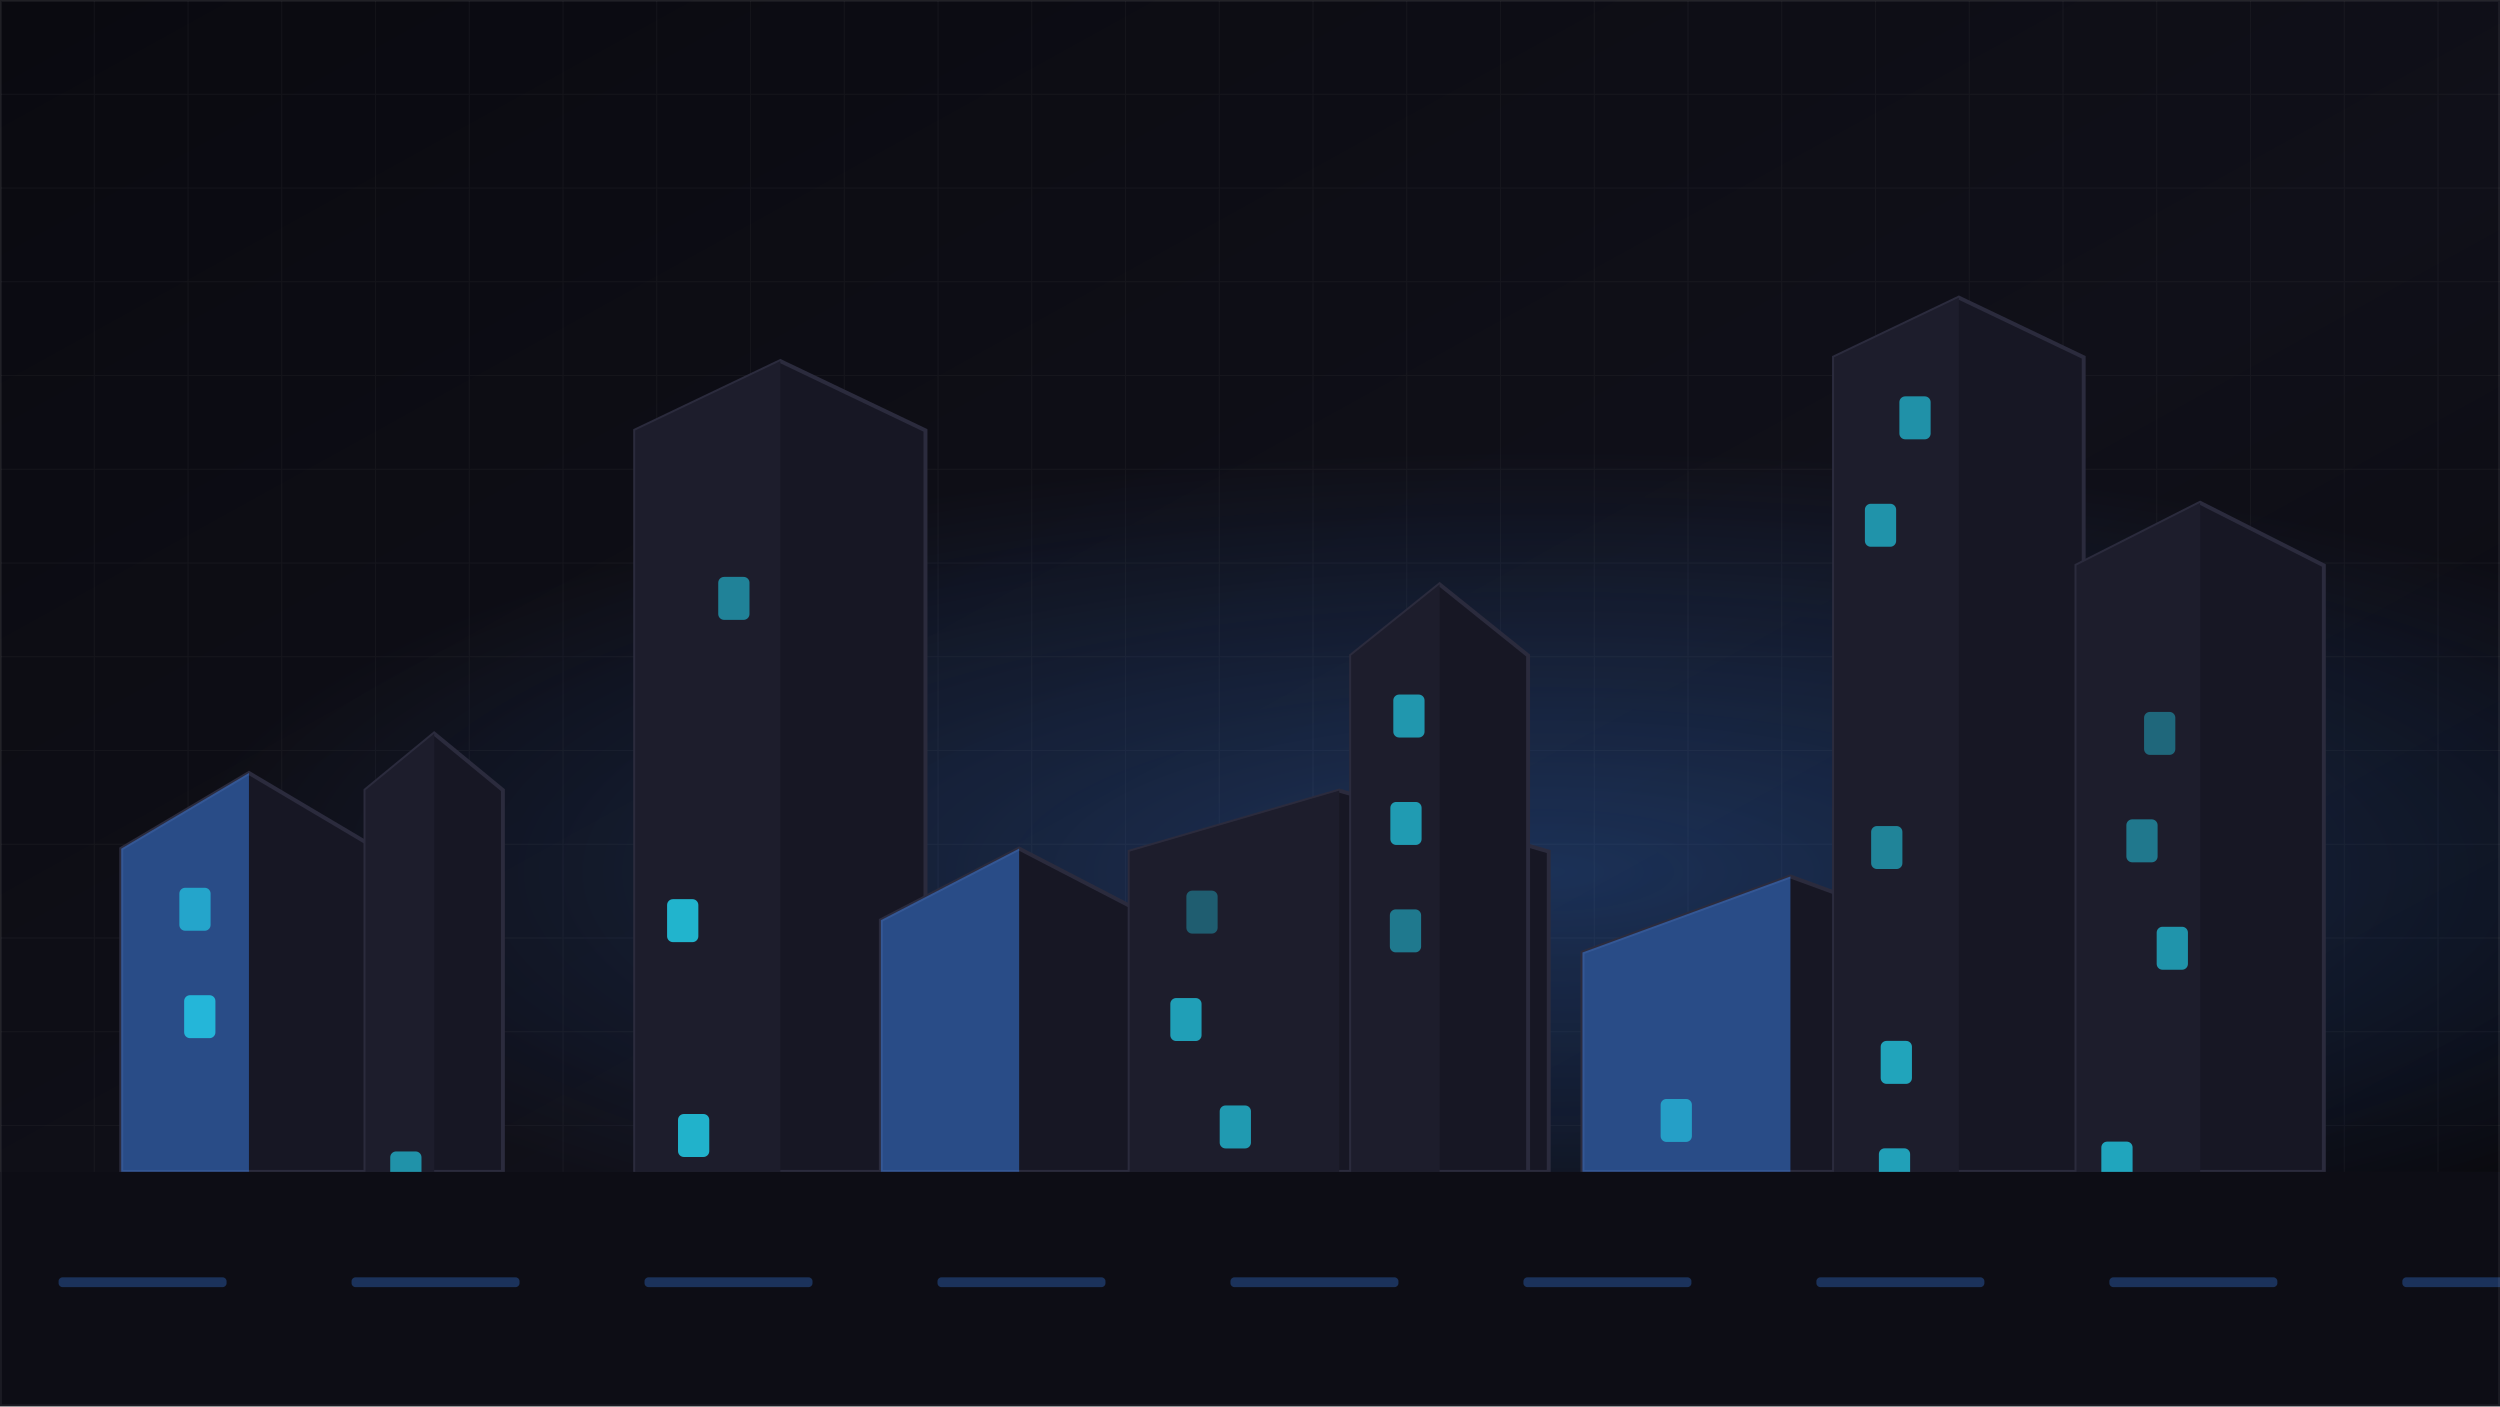
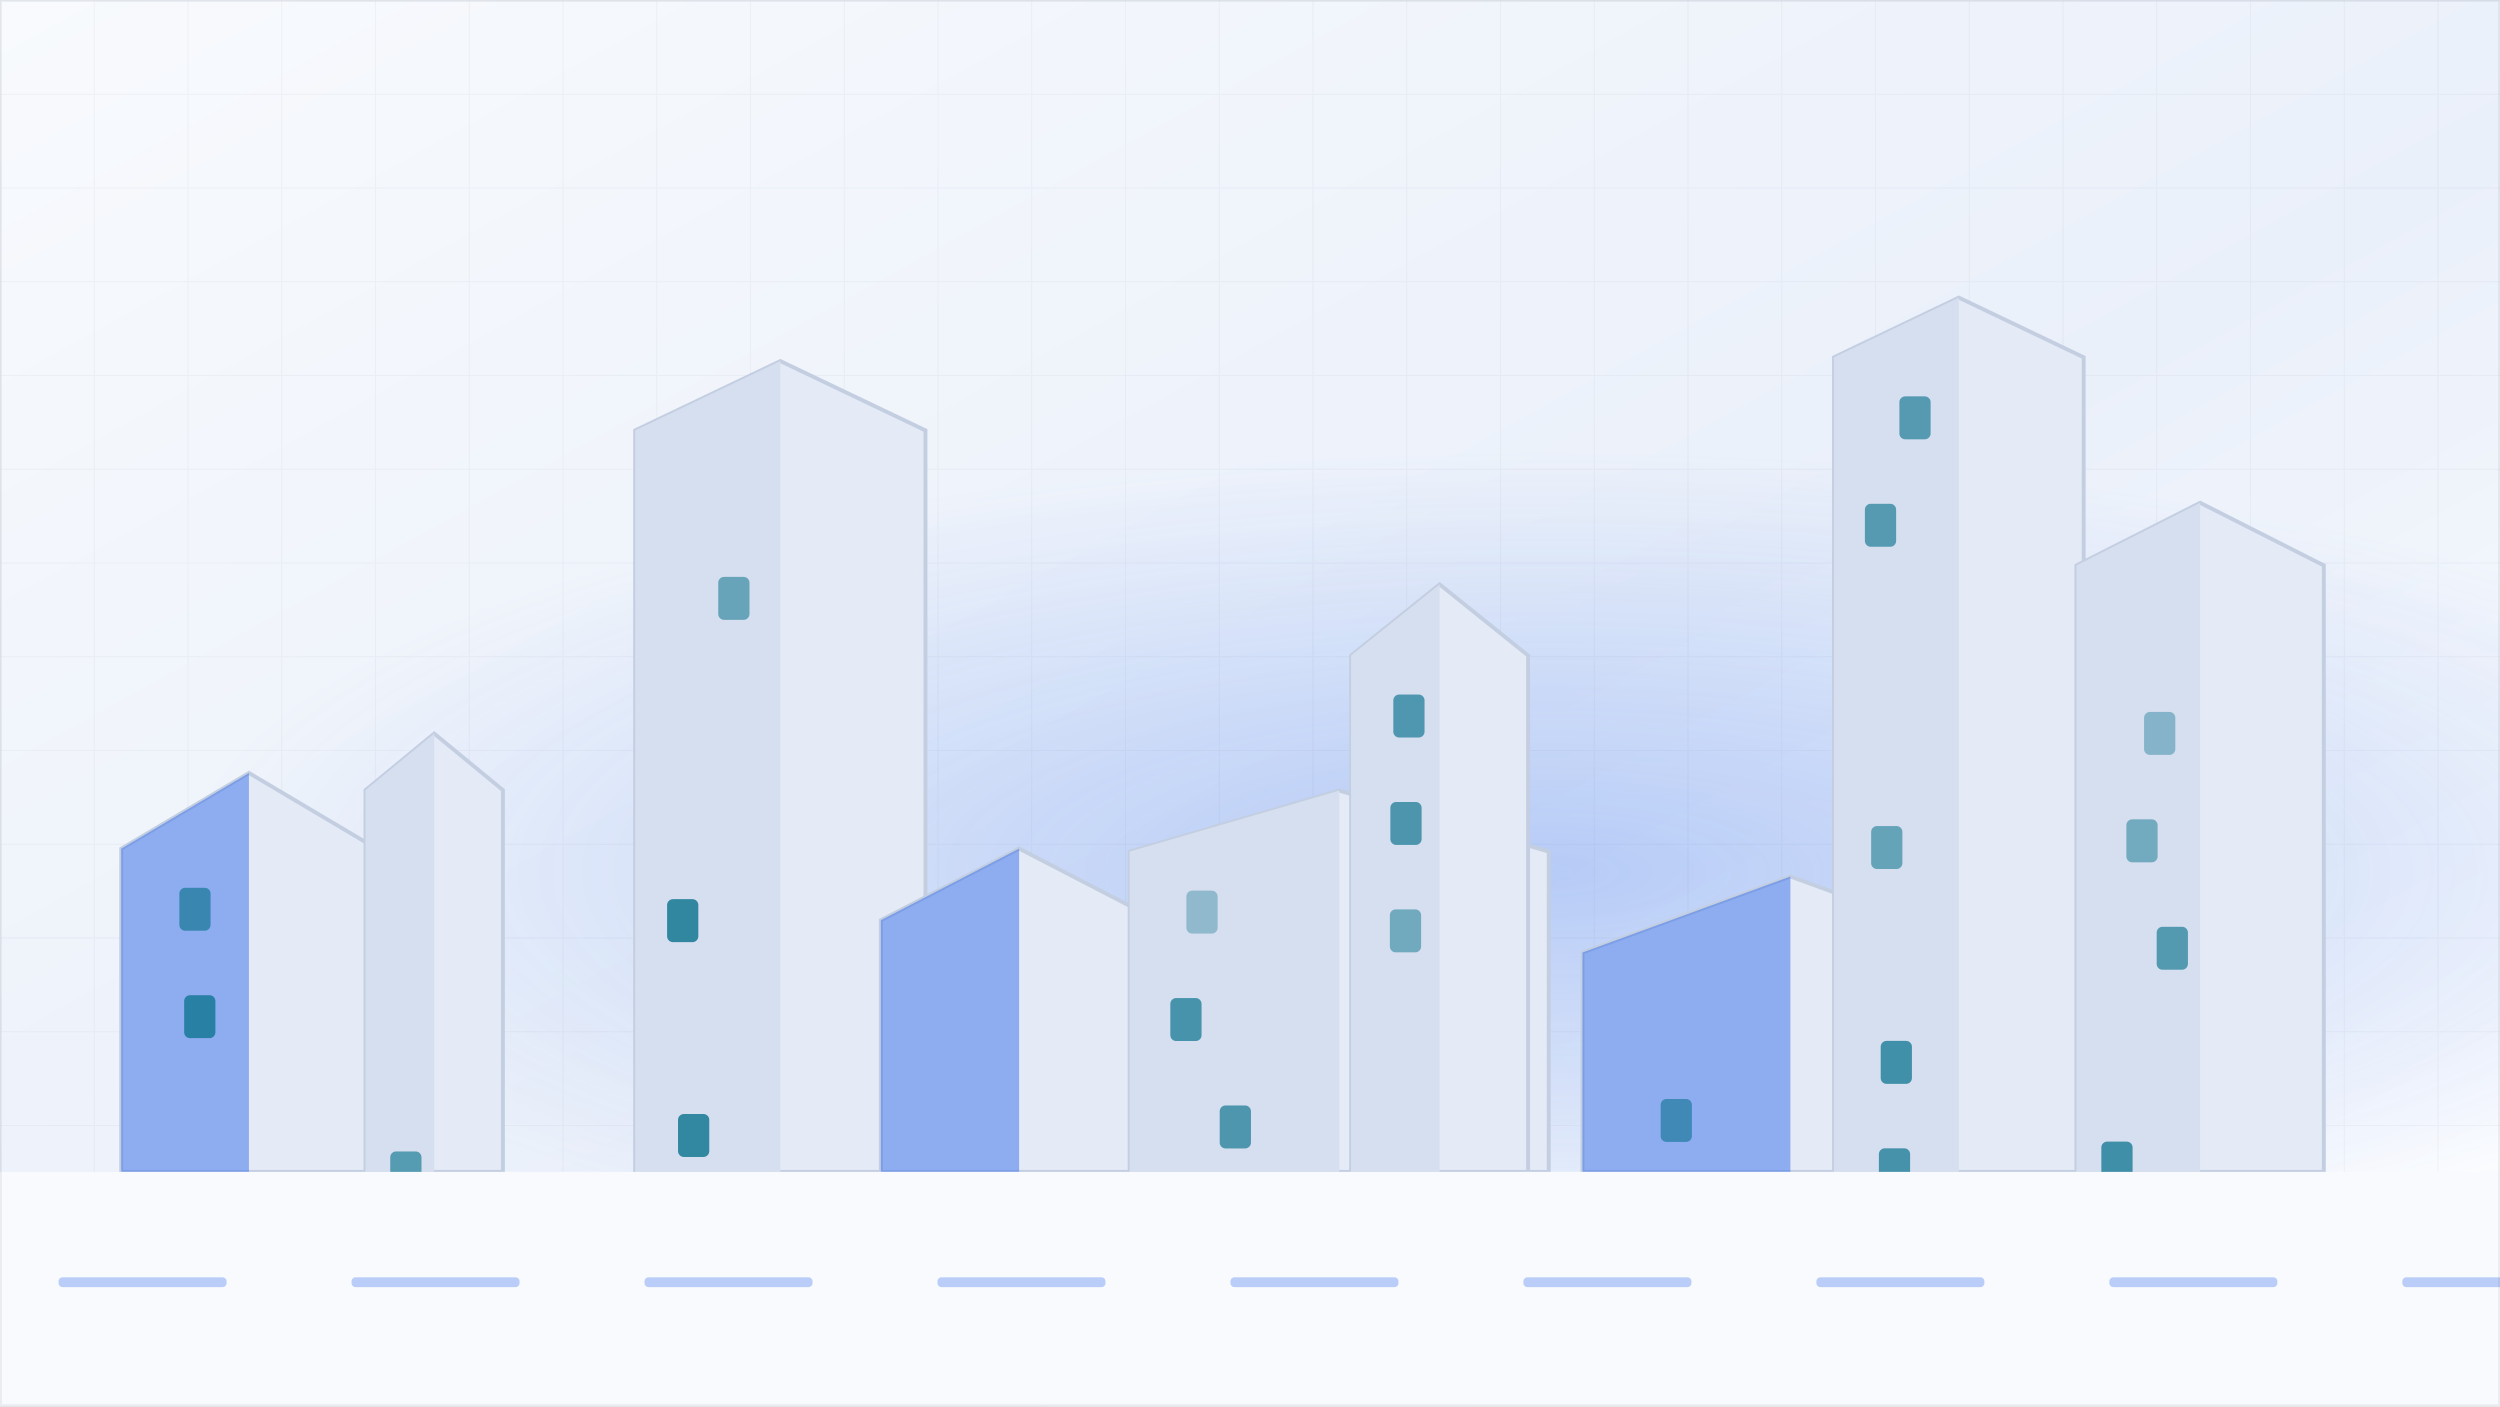
<svg xmlns="http://www.w3.org/2000/svg" viewBox="0 0 1280 720" width="1280" height="720" role="img" aria-label="industrial-building-pack">
  <defs>
    <linearGradient id="bg" x1="0" y1="0" x2="1" y2="1">
-       <stop offset="0%" stop-color="#0a0a10" />
-       <stop offset="55%" stop-color="#101019" />
-       <stop offset="100%" stop-color="#08080d" />
+       <stop offset="0%" stop-color="#f8fafd" />
+       <stop offset="55%" stop-color="#eaf0fa" />
+       <stop offset="100%" stop-color="#ffffff" />
    </linearGradient>
    <linearGradient id="accent" x1="0" y1="0" x2="1" y2="1">
-       <stop offset="0%" stop-color="#3D8BFF" />
-       <stop offset="100%" stop-color="#22D3EE" />
+       <stop offset="0%" stop-color="#2563eb" />
+       <stop offset="100%" stop-color="#0e7490" />
    </linearGradient>
    <radialGradient id="glow">
-       <stop offset="0%" stop-color="#3D8BFF" stop-opacity="0.5" />
-       <stop offset="100%" stop-color="#3D8BFF" stop-opacity="0" />
+       <stop offset="0%" stop-color="#2563eb" stop-opacity="0.5" />
+       <stop offset="100%" stop-color="#2563eb" stop-opacity="0" />
    </radialGradient>
    <pattern id="grid" width="48" height="48" patternUnits="userSpaceOnUse">
-       <path d="M48 0H0V48" fill="none" stroke="#ffffff" stroke-opacity="0.035" stroke-width="1" />
+       <path d="M48 0H0V48" fill="none" stroke="#0b1b31" stroke-opacity="0.035" stroke-width="1" />
    </pattern>
  </defs>
  <rect width="1280" height="720" fill="url(#bg)" />
  <rect width="1280" height="720" fill="url(#grid)" />
  <ellipse cx="792.076" cy="446.4" rx="704" ry="216" fill="url(#glow)" opacity="0.55" />
  <g>
-     <path d="M62.068 434.54 L127.46 395.769 L192.852 434.54 L192.852 600 L62.068 600 Z" fill="#171724" stroke="#2b2b3d" stroke-width="2" />
-     <path d="M62.068 434.54 L127.46 395.769 L127.46 600 L62.068 600 Z" fill="#3D8BFF" opacity="0.45" />
-     <rect x="91.825" y="454.54" width="16" height="22" rx="3" fill="#22D3EE" opacity="0.66" />
-     <rect x="94.288" y="509.54" width="16" height="22" rx="3" fill="#22D3EE" opacity="0.786" />
+     <path d="M62.068 434.54 L127.46 395.769 L192.852 434.54 L192.852 600 L62.068 600 Z" fill="#e4eaf6" stroke="#c3cee1" stroke-width="2" />
+     <path d="M62.068 434.54 L127.46 395.769 L127.46 600 L62.068 600 Z" fill="#2563eb" opacity="0.45" />
+     <rect x="91.825" y="454.54" width="16" height="22" rx="3" fill="#0e7490" opacity="0.66" />
+     <rect x="94.288" y="509.54" width="16" height="22" rx="3" fill="#0e7490" opacity="0.786" />
  </g>
  <g>
-     <path d="M187.136 404.543 L222.312 375.599 L257.488 404.543 L257.488 600 L187.136 600 Z" fill="#171724" stroke="#2b2b3d" stroke-width="2" />
-     <path d="M187.136 404.543 L222.312 375.599 L222.312 600 L187.136 600 Z" fill="#1d1d2c" opacity="1" />
-     <rect x="199.801" y="589.543" width="16" height="22" rx="3" fill="#22D3EE" opacity="0.641" />
+     <path d="M187.136 404.543 L222.312 375.599 L257.488 404.543 L257.488 600 L187.136 600 Z" fill="#e4eaf6" stroke="#c3cee1" stroke-width="2" />
+     <path d="M187.136 404.543 L222.312 375.599 L222.312 600 L187.136 600 Z" fill="#d6dfef" opacity="1" />
+     <rect x="199.801" y="589.543" width="16" height="22" rx="3" fill="#0e7490" opacity="0.641" />
  </g>
  <g>
-     <path d="M325.204 220.372 L399.524 184.873 L473.843 220.372 L473.843 600 L325.204 600 Z" fill="#171724" stroke="#2b2b3d" stroke-width="2" />
-     <path d="M325.204 220.372 L399.524 184.873 L399.524 600 L325.204 600 Z" fill="#1d1d2c" opacity="1" />
-     <rect x="367.738" y="295.372" width="16" height="22" rx="3" fill="#22D3EE" opacity="0.558" />
-     <rect x="341.549" y="460.372" width="16" height="22" rx="3" fill="#22D3EE" opacity="0.825" />
-     <rect x="347.146" y="570.372" width="16" height="22" rx="3" fill="#22D3EE" opacity="0.82" />
+     <path d="M325.204 220.372 L399.524 184.873 L473.843 220.372 L473.843 600 L325.204 600 Z" fill="#e4eaf6" stroke="#c3cee1" stroke-width="2" />
+     <path d="M325.204 220.372 L399.524 184.873 L399.524 600 L325.204 600 Z" fill="#d6dfef" opacity="1" />
+     <rect x="367.738" y="295.372" width="16" height="22" rx="3" fill="#0e7490" opacity="0.558" />
+     <rect x="341.549" y="460.372" width="16" height="22" rx="3" fill="#0e7490" opacity="0.825" />
+     <rect x="347.146" y="570.372" width="16" height="22" rx="3" fill="#0e7490" opacity="0.82" />
  </g>
  <g>
-     <path d="M450.999 471.149 L521.794 434.473 L592.59 471.149 L592.59 600 L450.999 600 Z" fill="#171724" stroke="#2b2b3d" stroke-width="2" />
-     <path d="M450.999 471.149 L521.794 434.473 L521.794 600 L450.999 600 Z" fill="#3D8BFF" opacity="0.45" />
-     <rect x="496.038" y="601.149" width="16" height="22" rx="3" fill="#22D3EE" opacity="0.767" />
+     <path d="M450.999 471.149 L521.794 434.473 L592.59 471.149 L592.59 600 L450.999 600 Z" fill="#e4eaf6" stroke="#c3cee1" stroke-width="2" />
+     <path d="M450.999 471.149 L521.794 434.473 L521.794 600 L450.999 600 Z" fill="#2563eb" opacity="0.45" />
+     <rect x="496.038" y="601.149" width="16" height="22" rx="3" fill="#0e7490" opacity="0.767" />
  </g>
  <g>
-     <path d="M578.38 436.003 L685.666 404.796 L792.952 436.003 L792.952 600 L578.38 600 Z" fill="#171724" stroke="#2b2b3d" stroke-width="2" />
-     <path d="M578.38 436.003 L685.666 404.796 L685.666 600 L578.38 600 Z" fill="#1d1d2c" opacity="1" />
-     <rect x="607.426" y="456.003" width="16" height="22" rx="3" fill="#22D3EE" opacity="0.35" />
-     <rect x="599.202" y="511.003" width="16" height="22" rx="3" fill="#22D3EE" opacity="0.711" />
-     <rect x="624.487" y="566.003" width="16" height="22" rx="3" fill="#22D3EE" opacity="0.684" />
+     <path d="M578.38 436.003 L685.666 404.796 L792.952 436.003 L792.952 600 L578.38 600 Z" fill="#e4eaf6" stroke="#c3cee1" stroke-width="2" />
+     <path d="M578.38 436.003 L685.666 404.796 L685.666 600 L578.38 600 Z" fill="#d6dfef" opacity="1" />
+     <rect x="607.426" y="456.003" width="16" height="22" rx="3" fill="#0e7490" opacity="0.35" />
+     <rect x="599.202" y="511.003" width="16" height="22" rx="3" fill="#0e7490" opacity="0.711" />
+     <rect x="624.487" y="566.003" width="16" height="22" rx="3" fill="#0e7490" opacity="0.684" />
  </g>
  <g>
-     <path d="M691.769 335.61 L737.078 299.211 L782.386 335.61 L782.386 600 L691.769 600 Z" fill="#171724" stroke="#2b2b3d" stroke-width="2" />
-     <path d="M691.769 335.61 L737.078 299.211 L737.078 600 L691.769 600 Z" fill="#1d1d2c" opacity="1" />
-     <rect x="713.369" y="355.61" width="16" height="22" rx="3" fill="#22D3EE" opacity="0.67" />
-     <rect x="711.86" y="410.61" width="16" height="22" rx="3" fill="#22D3EE" opacity="0.689" />
-     <rect x="711.61" y="465.61" width="16" height="22" rx="3" fill="#22D3EE" opacity="0.507" />
+     <path d="M691.769 335.61 L737.078 299.211 L782.386 335.61 L782.386 600 L691.769 600 Z" fill="#e4eaf6" stroke="#c3cee1" stroke-width="2" />
+     <path d="M691.769 335.61 L737.078 299.211 L737.078 600 L691.769 600 Z" fill="#d6dfef" opacity="1" />
+     <rect x="713.369" y="355.61" width="16" height="22" rx="3" fill="#0e7490" opacity="0.67" />
+     <rect x="711.86" y="410.61" width="16" height="22" rx="3" fill="#0e7490" opacity="0.689" />
+     <rect x="711.61" y="465.61" width="16" height="22" rx="3" fill="#0e7490" opacity="0.507" />
  </g>
  <g>
-     <path d="M810.228 487.671 L916.682 448.756 L1023.137 487.671 L1023.137 600 L810.228 600 Z" fill="#171724" stroke="#2b2b3d" stroke-width="2" />
-     <path d="M810.228 487.671 L916.682 448.756 L916.682 600 L810.228 600 Z" fill="#3D8BFF" opacity="0.45" />
-     <rect x="850.244" y="562.671" width="16" height="22" rx="3" fill="#22D3EE" opacity="0.616" />
+     <path d="M810.228 487.671 L916.682 448.756 L1023.137 487.671 L1023.137 600 L810.228 600 Z" fill="#e4eaf6" stroke="#c3cee1" stroke-width="2" />
+     <path d="M810.228 487.671 L916.682 448.756 L916.682 600 L810.228 600 Z" fill="#2563eb" opacity="0.45" />
+     <rect x="850.244" y="562.671" width="16" height="22" rx="3" fill="#0e7490" opacity="0.616" />
  </g>
  <g>
-     <path d="M939.015 182.939 L1002.932 152.385 L1066.848 182.939 L1066.848 600 L939.015 600 Z" fill="#171724" stroke="#2b2b3d" stroke-width="2" />
-     <path d="M939.015 182.939 L1002.932 152.385 L1002.932 600 L939.015 600 Z" fill="#1d1d2c" opacity="1" />
-     <rect x="972.484" y="202.939" width="16" height="22" rx="3" fill="#22D3EE" opacity="0.64" />
-     <rect x="954.824" y="257.939" width="16" height="22" rx="3" fill="#22D3EE" opacity="0.646" />
-     <rect x="958.025" y="422.939" width="16" height="22" rx="3" fill="#22D3EE" opacity="0.564" />
-     <rect x="962.91" y="532.939" width="16" height="22" rx="3" fill="#22D3EE" opacity="0.742" />
-     <rect x="961.983" y="587.939" width="16" height="22" rx="3" fill="#22D3EE" opacity="0.72" />
+     <path d="M939.015 182.939 L1002.932 152.385 L1066.848 182.939 L1066.848 600 L939.015 600 Z" fill="#e4eaf6" stroke="#c3cee1" stroke-width="2" />
+     <path d="M939.015 182.939 L1002.932 152.385 L1002.932 600 L939.015 600 Z" fill="#d6dfef" opacity="1" />
+     <rect x="972.484" y="202.939" width="16" height="22" rx="3" fill="#0e7490" opacity="0.64" />
+     <rect x="954.824" y="257.939" width="16" height="22" rx="3" fill="#0e7490" opacity="0.646" />
+     <rect x="958.025" y="422.939" width="16" height="22" rx="3" fill="#0e7490" opacity="0.564" />
+     <rect x="962.91" y="532.939" width="16" height="22" rx="3" fill="#0e7490" opacity="0.742" />
+     <rect x="961.983" y="587.939" width="16" height="22" rx="3" fill="#0e7490" opacity="0.72" />
  </g>
  <g>
-     <path d="M1063.149 289.507 L1126.475 257.427 L1189.801 289.507 L1189.801 600 L1063.149 600 Z" fill="#171724" stroke="#2b2b3d" stroke-width="2" />
-     <path d="M1063.149 289.507 L1126.475 257.427 L1126.475 600 L1063.149 600 Z" fill="#1d1d2c" opacity="1" />
-     <rect x="1097.764" y="364.507" width="16" height="22" rx="3" fill="#22D3EE" opacity="0.408" />
-     <rect x="1088.699" y="419.507" width="16" height="22" rx="3" fill="#22D3EE" opacity="0.498" />
-     <rect x="1104.219" y="474.507" width="16" height="22" rx="3" fill="#22D3EE" opacity="0.655" />
-     <rect x="1075.883" y="584.507" width="16" height="22" rx="3" fill="#22D3EE" opacity="0.749" />
+     <path d="M1063.149 289.507 L1126.475 257.427 L1189.801 289.507 L1189.801 600 L1063.149 600 Z" fill="#e4eaf6" stroke="#c3cee1" stroke-width="2" />
+     <path d="M1063.149 289.507 L1126.475 257.427 L1126.475 600 L1063.149 600 Z" fill="#d6dfef" opacity="1" />
+     <rect x="1097.764" y="364.507" width="16" height="22" rx="3" fill="#0e7490" opacity="0.408" />
+     <rect x="1088.699" y="419.507" width="16" height="22" rx="3" fill="#0e7490" opacity="0.498" />
+     <rect x="1104.219" y="474.507" width="16" height="22" rx="3" fill="#0e7490" opacity="0.655" />
+     <rect x="1075.883" y="584.507" width="16" height="22" rx="3" fill="#0e7490" opacity="0.749" />
  </g>
-   <path d="M0 600 L1280 600 L1280 720 L0 720 Z" fill="#0d0d15" />
-   <rect x="30" y="654" width="86" height="5" rx="2" fill="#3D8BFF" opacity="0.3" />
-   <rect x="180" y="654" width="86" height="5" rx="2" fill="#3D8BFF" opacity="0.3" />
-   <rect x="330" y="654" width="86" height="5" rx="2" fill="#3D8BFF" opacity="0.3" />
-   <rect x="480" y="654" width="86" height="5" rx="2" fill="#3D8BFF" opacity="0.3" />
-   <rect x="630" y="654" width="86" height="5" rx="2" fill="#3D8BFF" opacity="0.3" />
-   <rect x="780" y="654" width="86" height="5" rx="2" fill="#3D8BFF" opacity="0.3" />
-   <rect x="930" y="654" width="86" height="5" rx="2" fill="#3D8BFF" opacity="0.3" />
-   <rect x="1080" y="654" width="86" height="5" rx="2" fill="#3D8BFF" opacity="0.3" />
-   <rect x="1230" y="654" width="86" height="5" rx="2" fill="#3D8BFF" opacity="0.3" />
-   <rect width="1280" height="720" fill="none" stroke="#ffffff" stroke-opacity="0.06" stroke-width="2" />
+   <path d="M0 600 L1280 600 L1280 720 L0 720 Z" fill="#f8fafd" />
+   <rect x="30" y="654" width="86" height="5" rx="2" fill="#2563eb" opacity="0.3" />
+   <rect x="180" y="654" width="86" height="5" rx="2" fill="#2563eb" opacity="0.3" />
+   <rect x="330" y="654" width="86" height="5" rx="2" fill="#2563eb" opacity="0.3" />
+   <rect x="480" y="654" width="86" height="5" rx="2" fill="#2563eb" opacity="0.3" />
+   <rect x="630" y="654" width="86" height="5" rx="2" fill="#2563eb" opacity="0.3" />
+   <rect x="780" y="654" width="86" height="5" rx="2" fill="#2563eb" opacity="0.3" />
+   <rect x="930" y="654" width="86" height="5" rx="2" fill="#2563eb" opacity="0.3" />
+   <rect x="1080" y="654" width="86" height="5" rx="2" fill="#2563eb" opacity="0.3" />
+   <rect x="1230" y="654" width="86" height="5" rx="2" fill="#2563eb" opacity="0.3" />
+   <rect width="1280" height="720" fill="none" stroke="#0b1b31" stroke-opacity="0.06" stroke-width="2" />
</svg>
